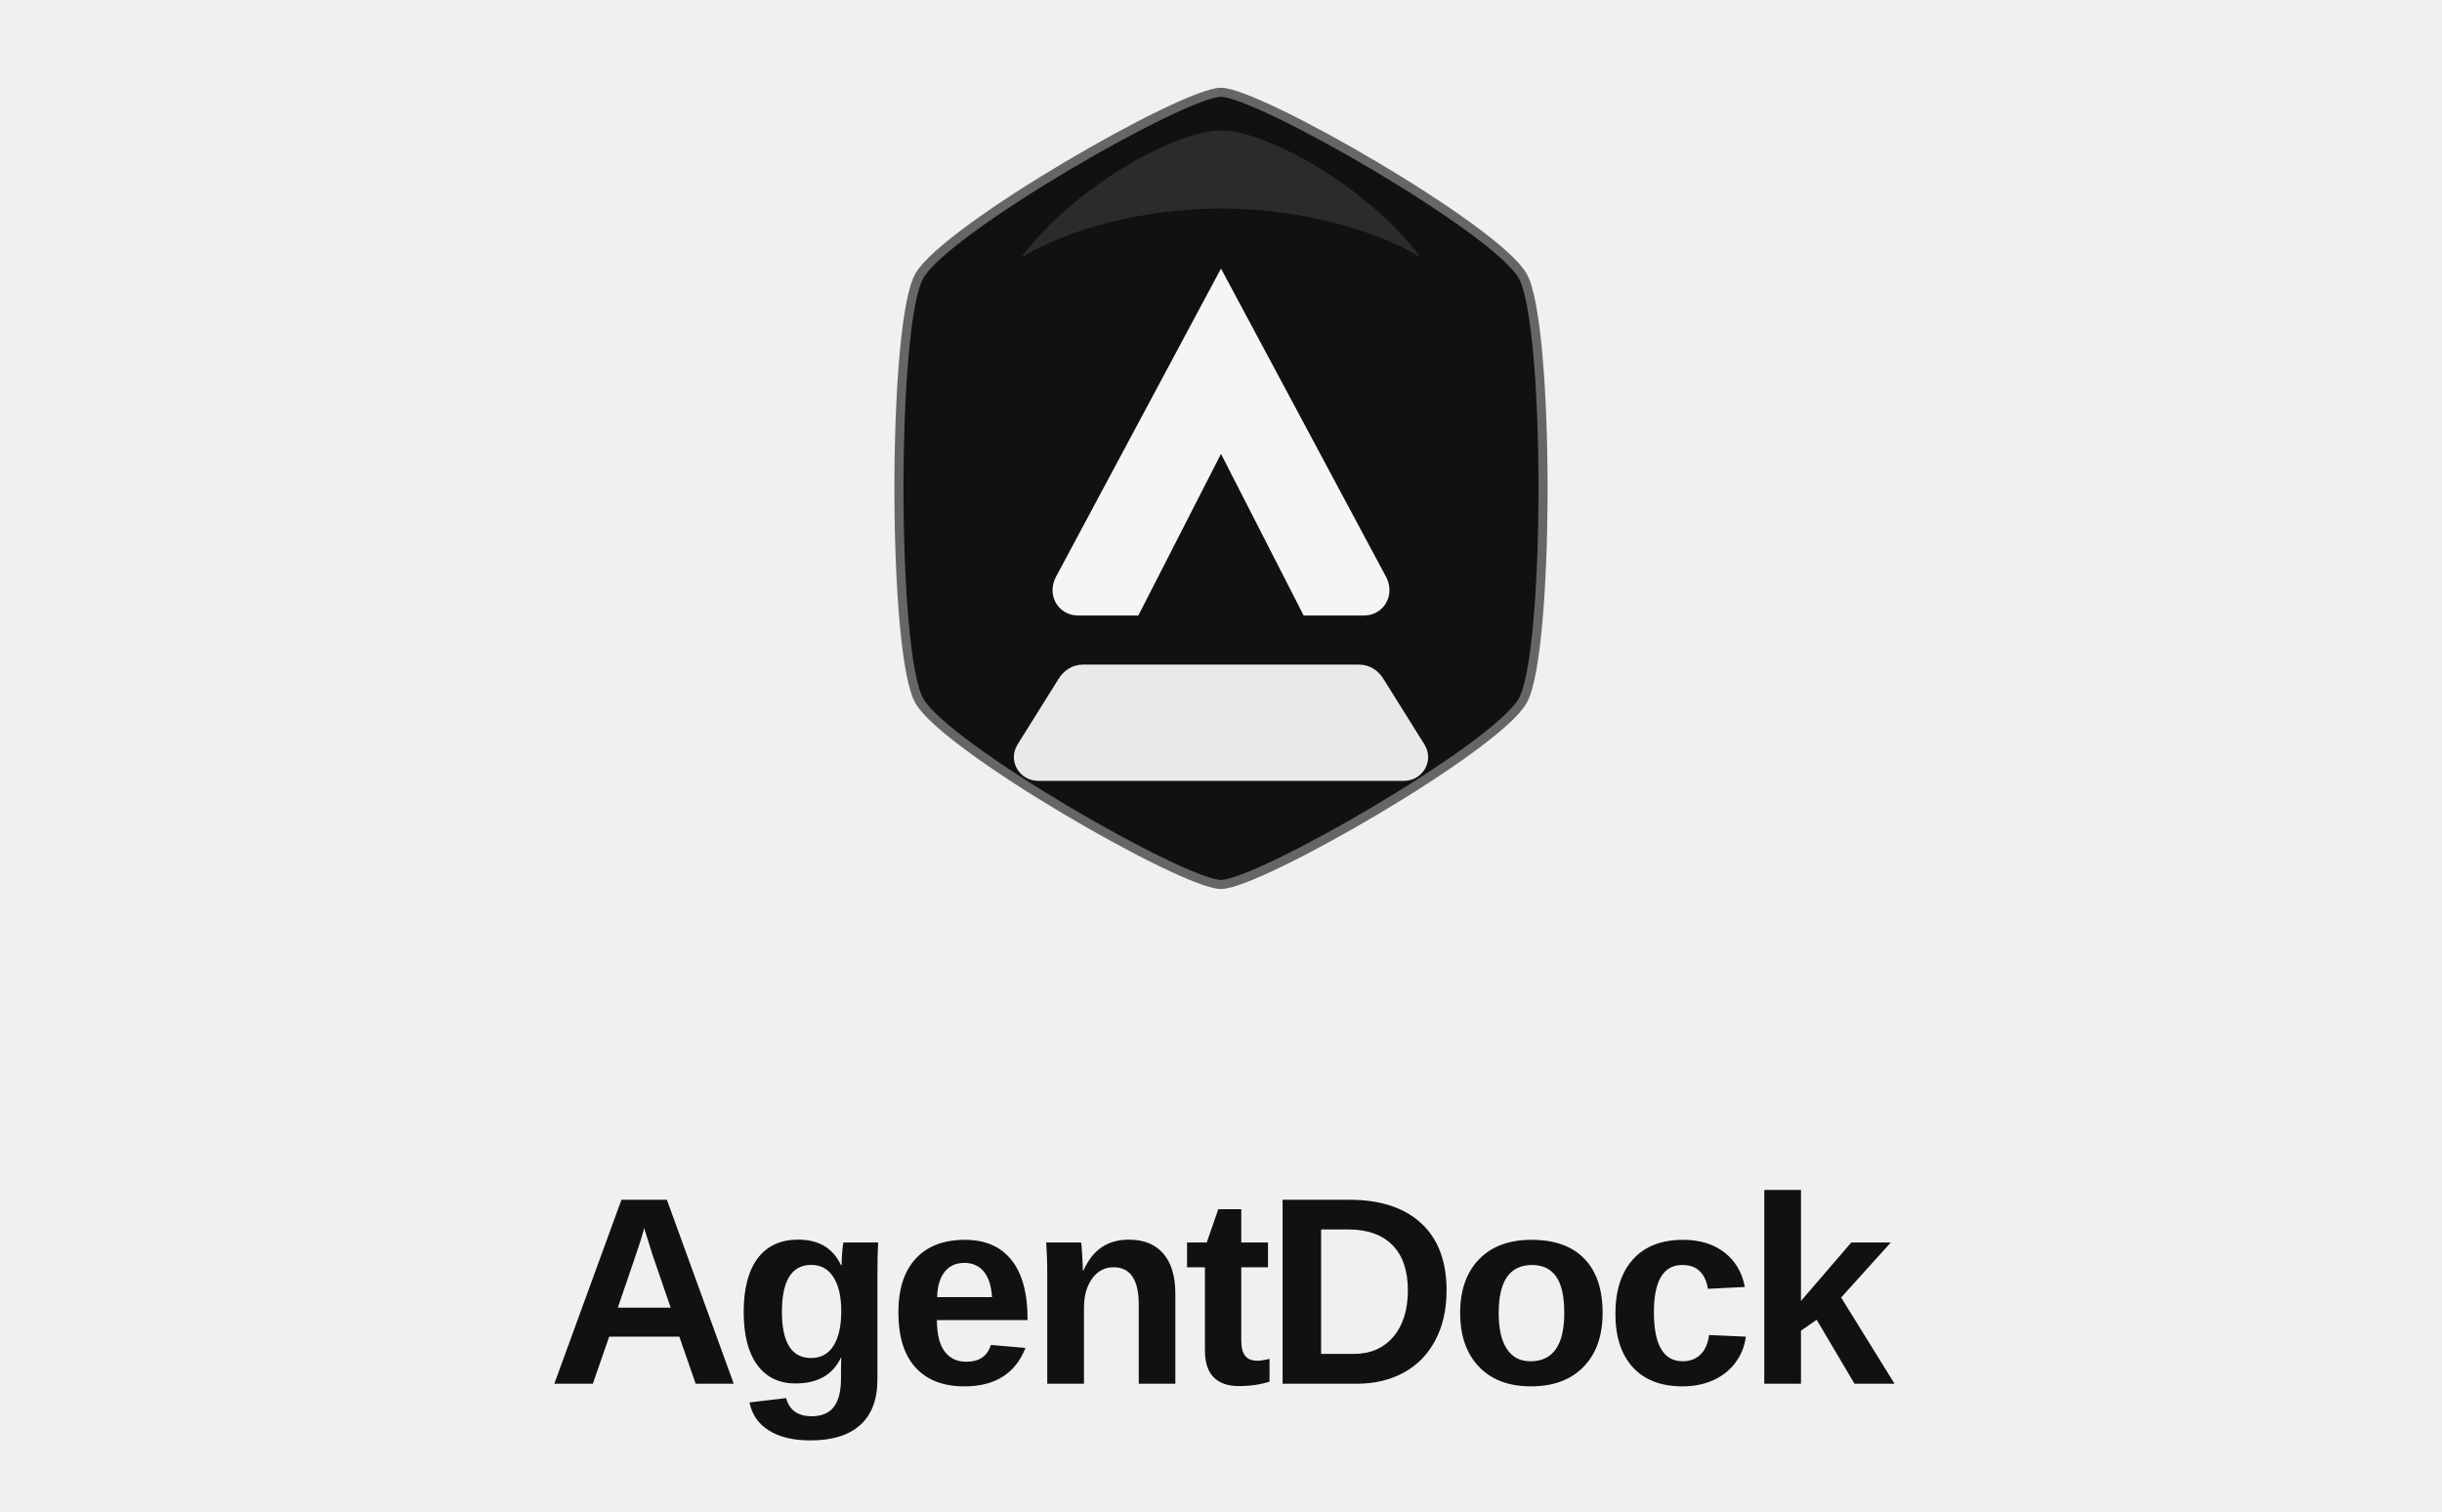
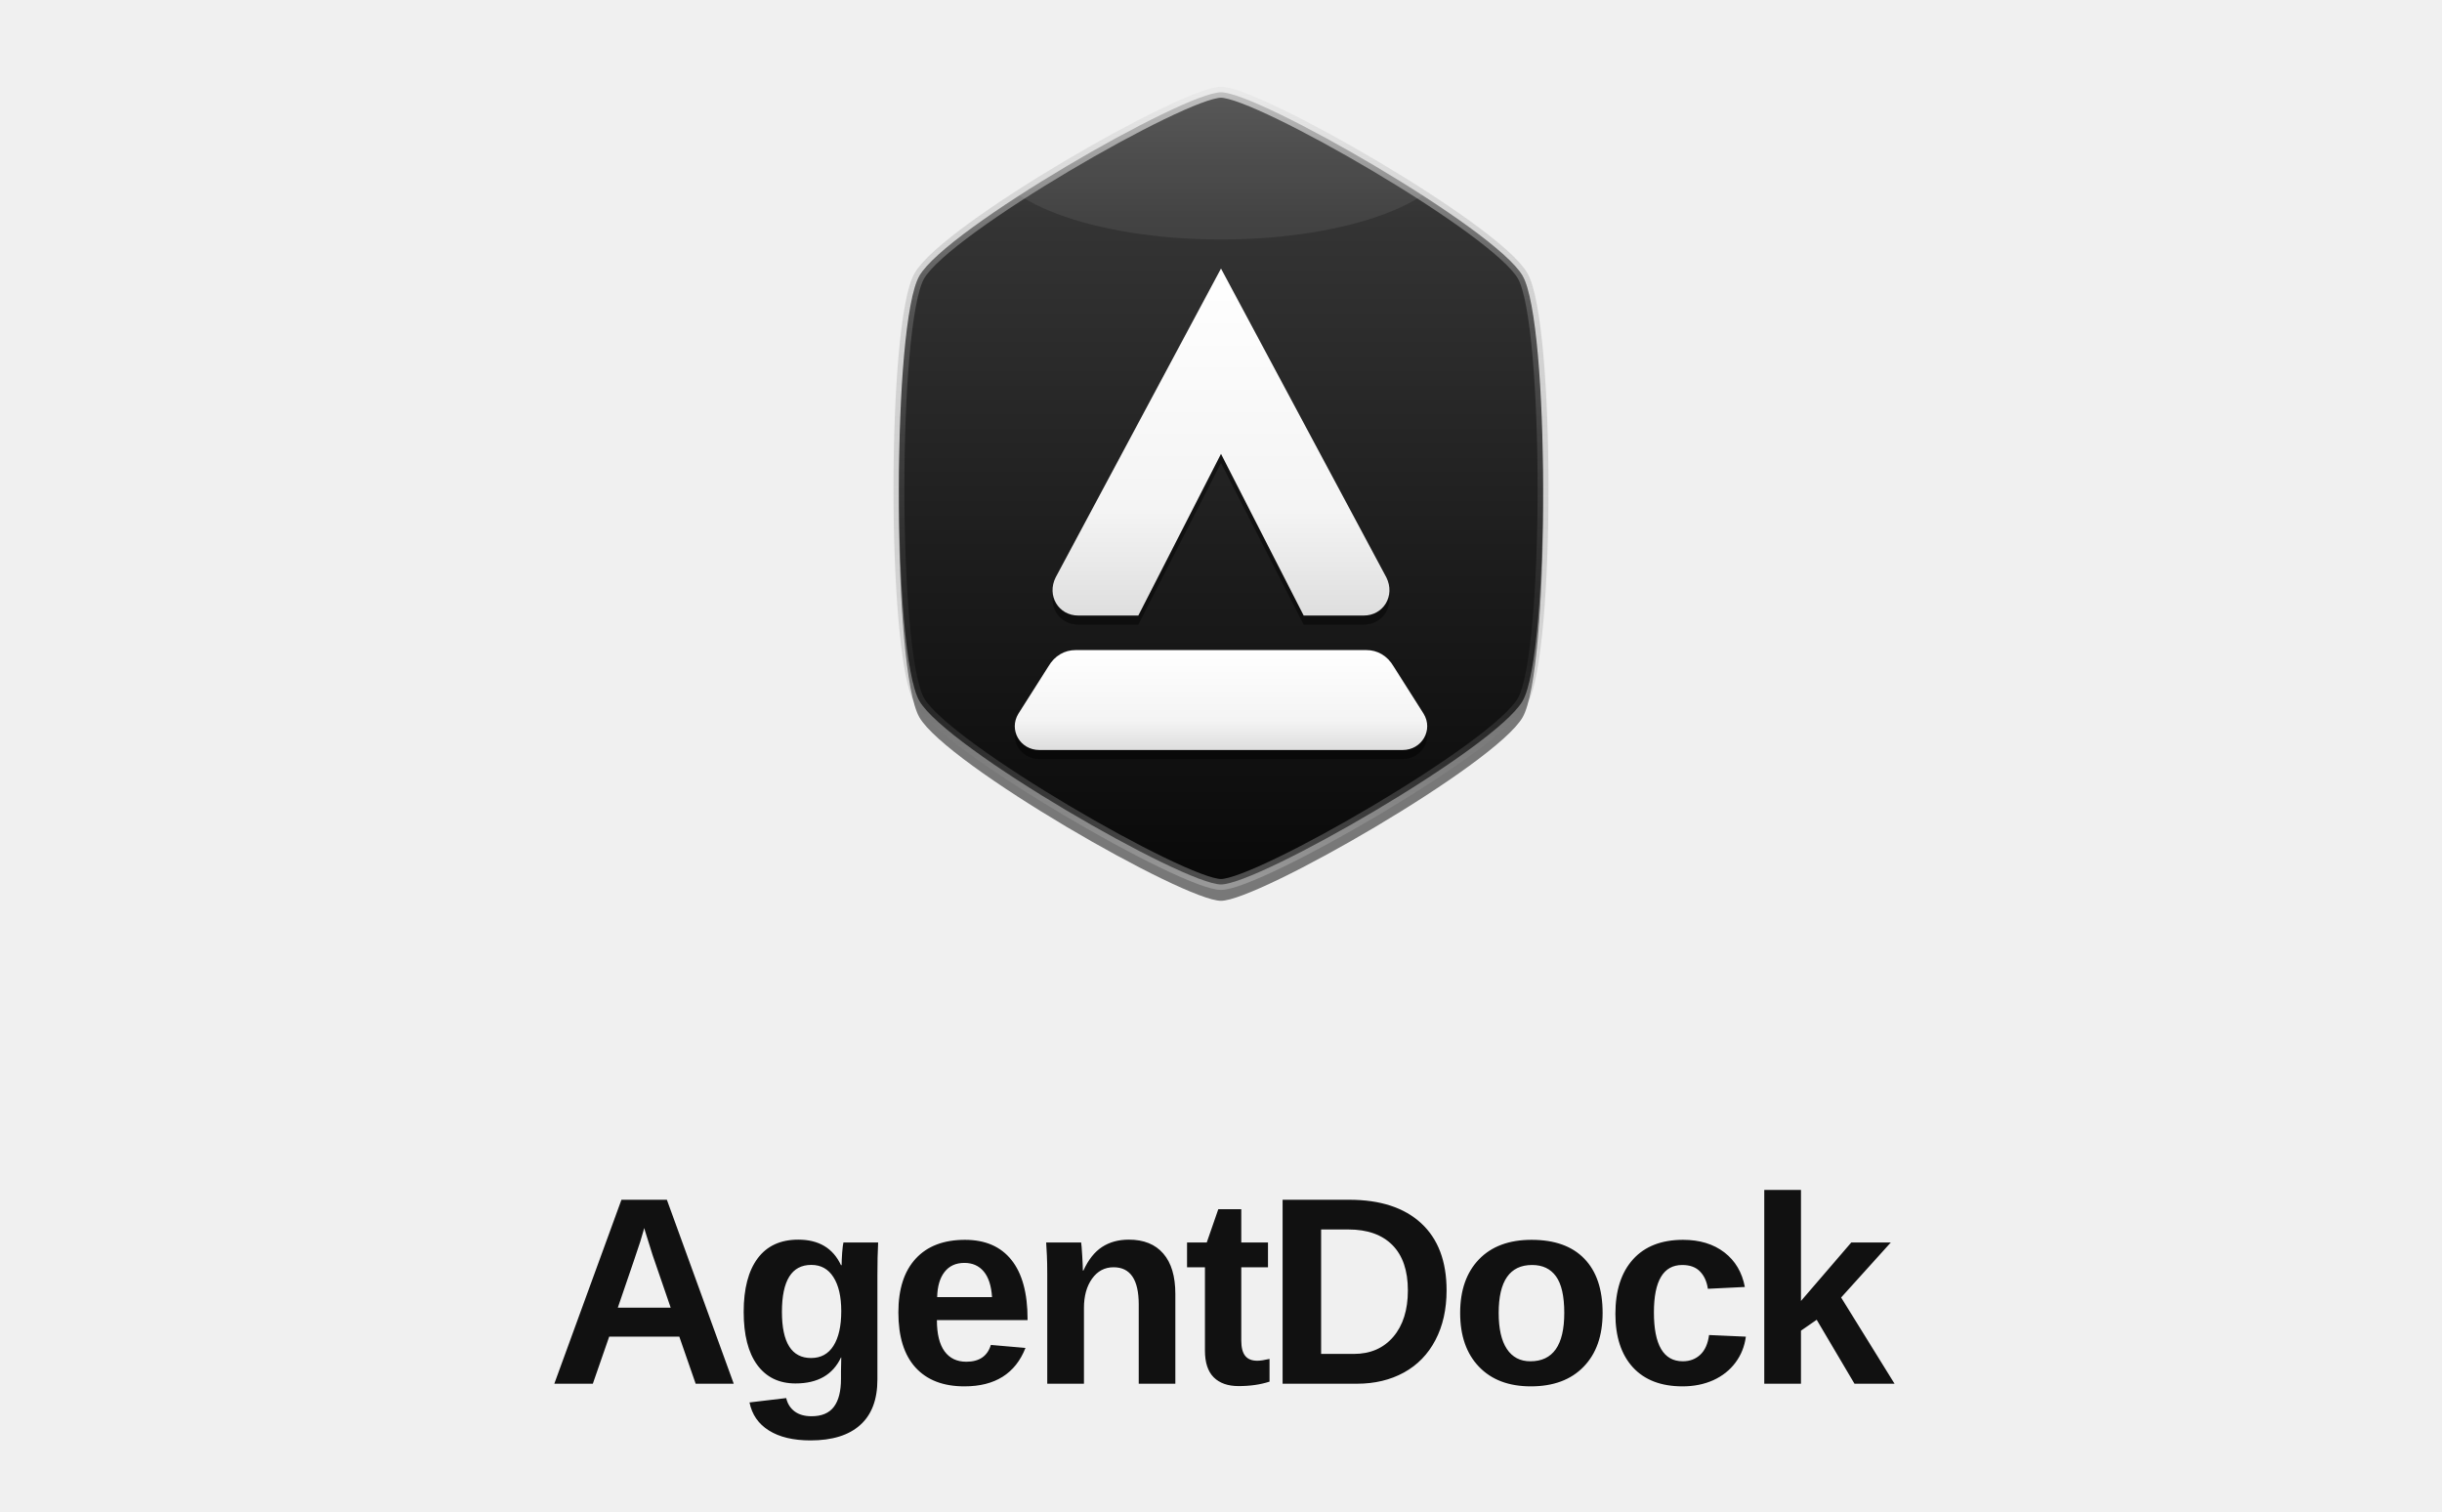
- <svg xmlns="http://www.w3.org/2000/svg" viewBox="0 0 420 260" role="img" aria-label="AgentDock">
+ <svg xmlns="http://www.w3.org/2000/svg" viewBox="0 0 420 260" role="img" aria-labelledby="title desc">
+   <defs>
+     <linearGradient id="badge" x1="0" y1="0" x2="0" y2="1">
+       <stop offset="0" stop-color="#4A4A4A" />
+       <stop offset="0.16" stop-color="#343434" />
+       <stop offset="0.58" stop-color="#1D1D1D" />
+       <stop offset="1" stop-color="#090909" />
+     </linearGradient>
+     <linearGradient id="rim" x1="0" y1="0" x2="0" y2="1">
+       <stop offset="0" stop-color="#E6E6E6" stop-opacity="0.72" />
+       <stop offset="0.28" stop-color="#9A9A9A" stop-opacity="0.34" />
+       <stop offset="0.72" stop-color="#585858" stop-opacity="0.18" />
+       <stop offset="1" stop-color="#D7D7D7" stop-opacity="0.34" />
+     </linearGradient>
+     <linearGradient id="mark" x1="0" y1="0" x2="0" y2="1">
+       <stop offset="0" stop-color="#FFFFFF" />
+       <stop offset="0.7" stop-color="#F4F4F4" />
+       <stop offset="1" stop-color="#DEDEDE" />
+     </linearGradient>
+     <clipPath id="badge-clip">
+       <path d="M512 76C553 76 814 226 844 278C874 330 874 694 844 746C814 798 553 948 512 948C471 948 210 798 180 746C150 694 150 330 180 278C210 226 471 76 512 76Z" />
+     </clipPath>
+   </defs>
  <g transform="translate(130 4) scale(0.15625)">
-     <path d="M512 76 C553 76 814 226 844 278 C874 330 874 694 844 746 C814 798 553 948 512 948 C471 948 210 798 180 746 C150 694 150 330 180 278 C210 226 471 76 512 76 Z" fill="#111111" stroke="#666666" stroke-width="10" />
-     <path d="M292 258 C350 180 462 118 512 118 C562 118 674 180 732 258 C680 226 596 204 512 204 C428 204 344 226 292 258 Z" fill="#2b2b2b" />
-     <path d="M512 270 L694 610 C704 630 691 652 669 652 H603 L512 474 L421 652 H355 C333 652 320 630 330 610 L512 270 Z" fill="#f5f5f5" />
-     <path d="M360 706 H664 C675 706 685 712 691 722 L736 794 C747 812 734 834 713 834 H311 C290 834 277 812 288 794 L333 722 C339 712 349 706 360 706 Z" fill="#e9e9e9" />
+     <path d="M512 76C553 76 814 226 844 278C874 330 874 694 844 746C814 798 553 948 512 948C471 948 210 798 180 746C150 694 150 330 180 278C210 226 471 76 512 76Z" transform="translate(0 18)" fill="#000000" opacity="0.5" />
+     <path d="M512 76C553 76 814 226 844 278C874 330 874 694 844 746C814 798 553 948 512 948C471 948 210 798 180 746C150 694 150 330 180 278C210 226 471 76 512 76Z" fill="url(#badge)" />
+     <path d="M512 76C553 76 814 226 844 278C874 330 874 694 844 746C814 798 553 948 512 948C471 948 210 798 180 746C150 694 150 330 180 278C210 226 471 76 512 76Z" fill="none" stroke="url(#rim)" stroke-width="12" />
+     <ellipse cx="512" cy="142" rx="255" ry="96" fill="#FFFFFF" opacity="0.075" clip-path="url(#badge-clip)" />
+     <g transform="translate(0 10)" fill="#000000" opacity="0.45">
+       <path d="M512 270L694 610C704 630 691 652 669 652H603L512 474L421 652H355C333 652 320 630 330 610L512 270Z" />
+       <path d="M352 690H672C684 690 695 696 702 708L735 760C746 778 733 800 712 800H312C291 800 278 778 289 760L322 708C329 696 340 690 352 690Z" />
+     </g>
+     <g fill="url(#mark)">
+       <path d="M512 270L694 610C704 630 691 652 669 652H603L512 474L421 652H355C333 652 320 630 330 610L512 270Z" />
+       <path d="M352 690H672C684 690 695 696 702 708L735 760C746 778 733 800 712 800H312C291 800 278 778 289 760L322 708C329 696 340 690 352 690Z" />
+     </g>
  </g>
-   <text x="210" y="238" text-anchor="middle" fill="#111111" font-family="-apple-system,BlinkMacSystemFont,Segoe UI,Arial,sans-serif" font-size="46" font-weight="700" letter-spacing="-1.4">AgentDock</text>
+   <text x="210" y="238" text-anchor="middle" fill="#111111" font-family="-apple-system, BlinkMacSystemFont, 'Segoe UI', Arial, sans-serif" font-size="46" font-weight="700" letter-spacing="-1.4">AgentDock</text>
</svg>
